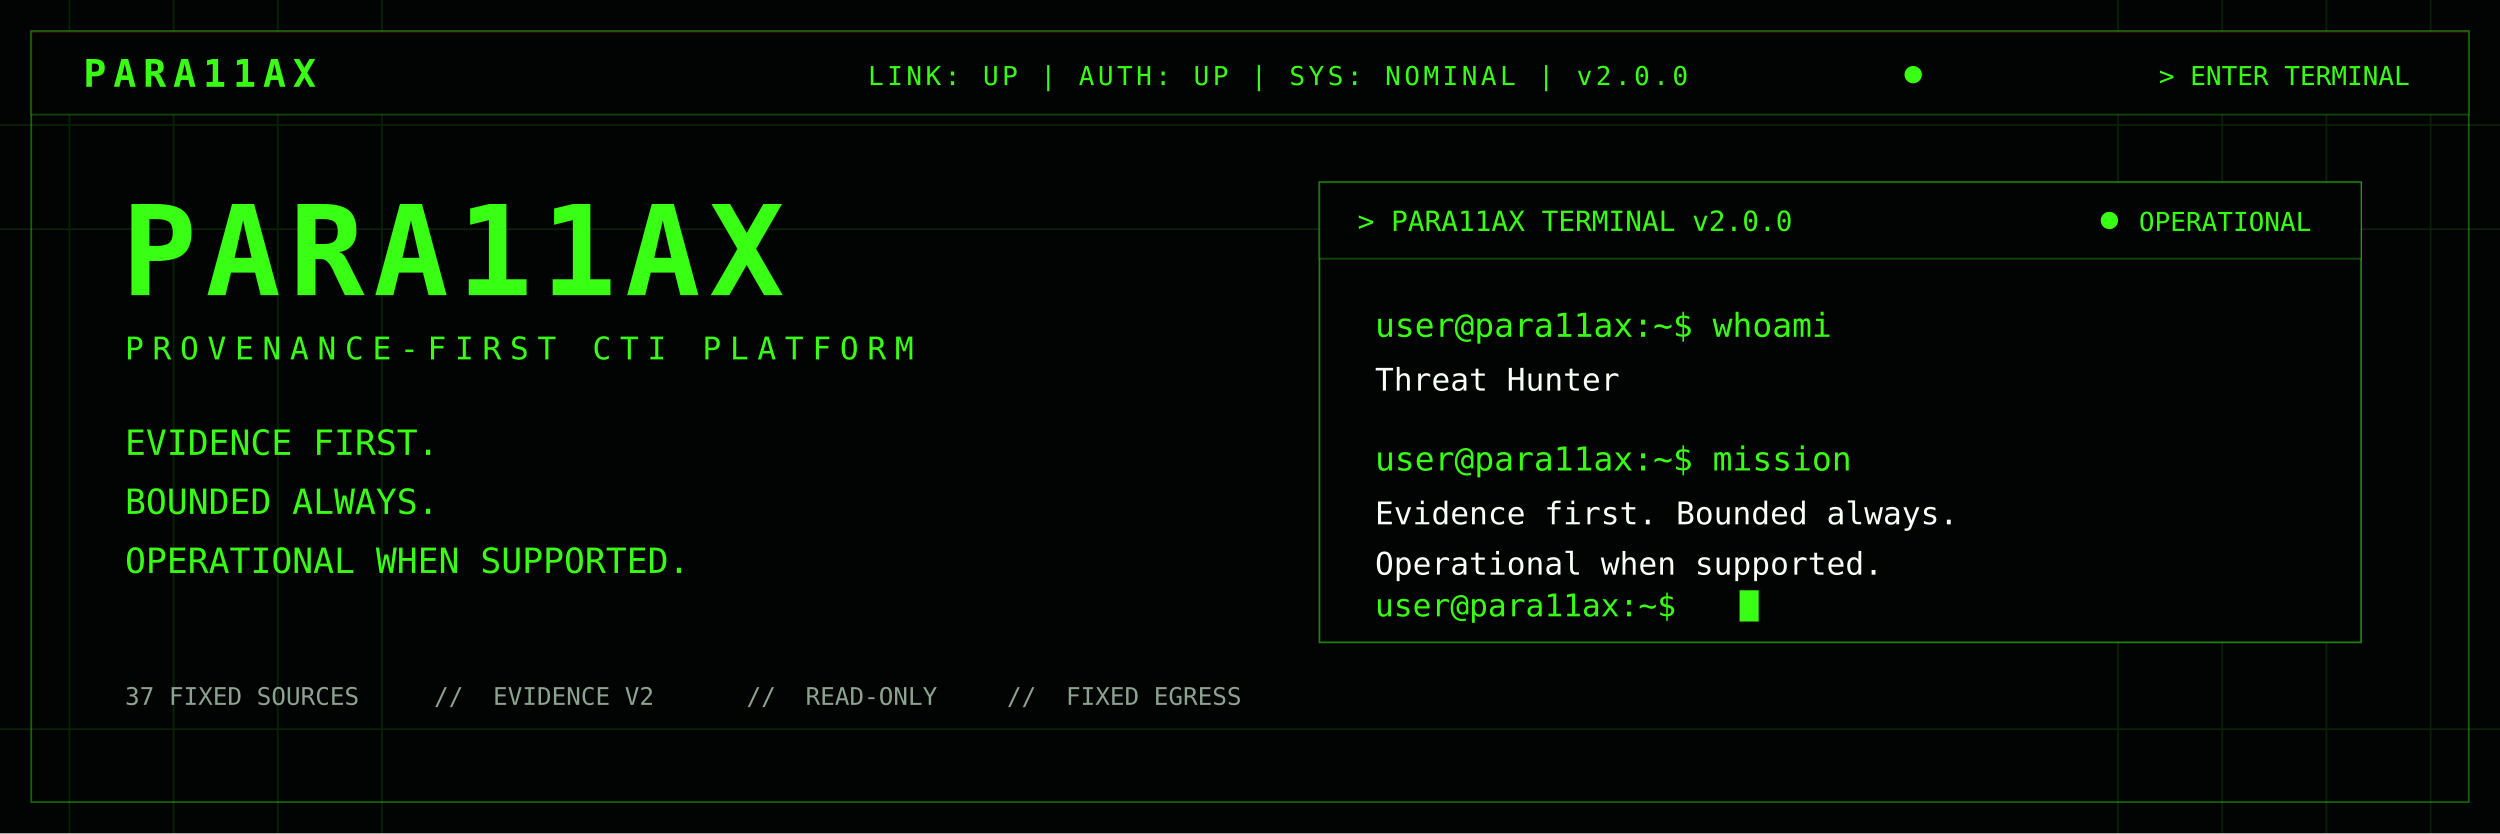
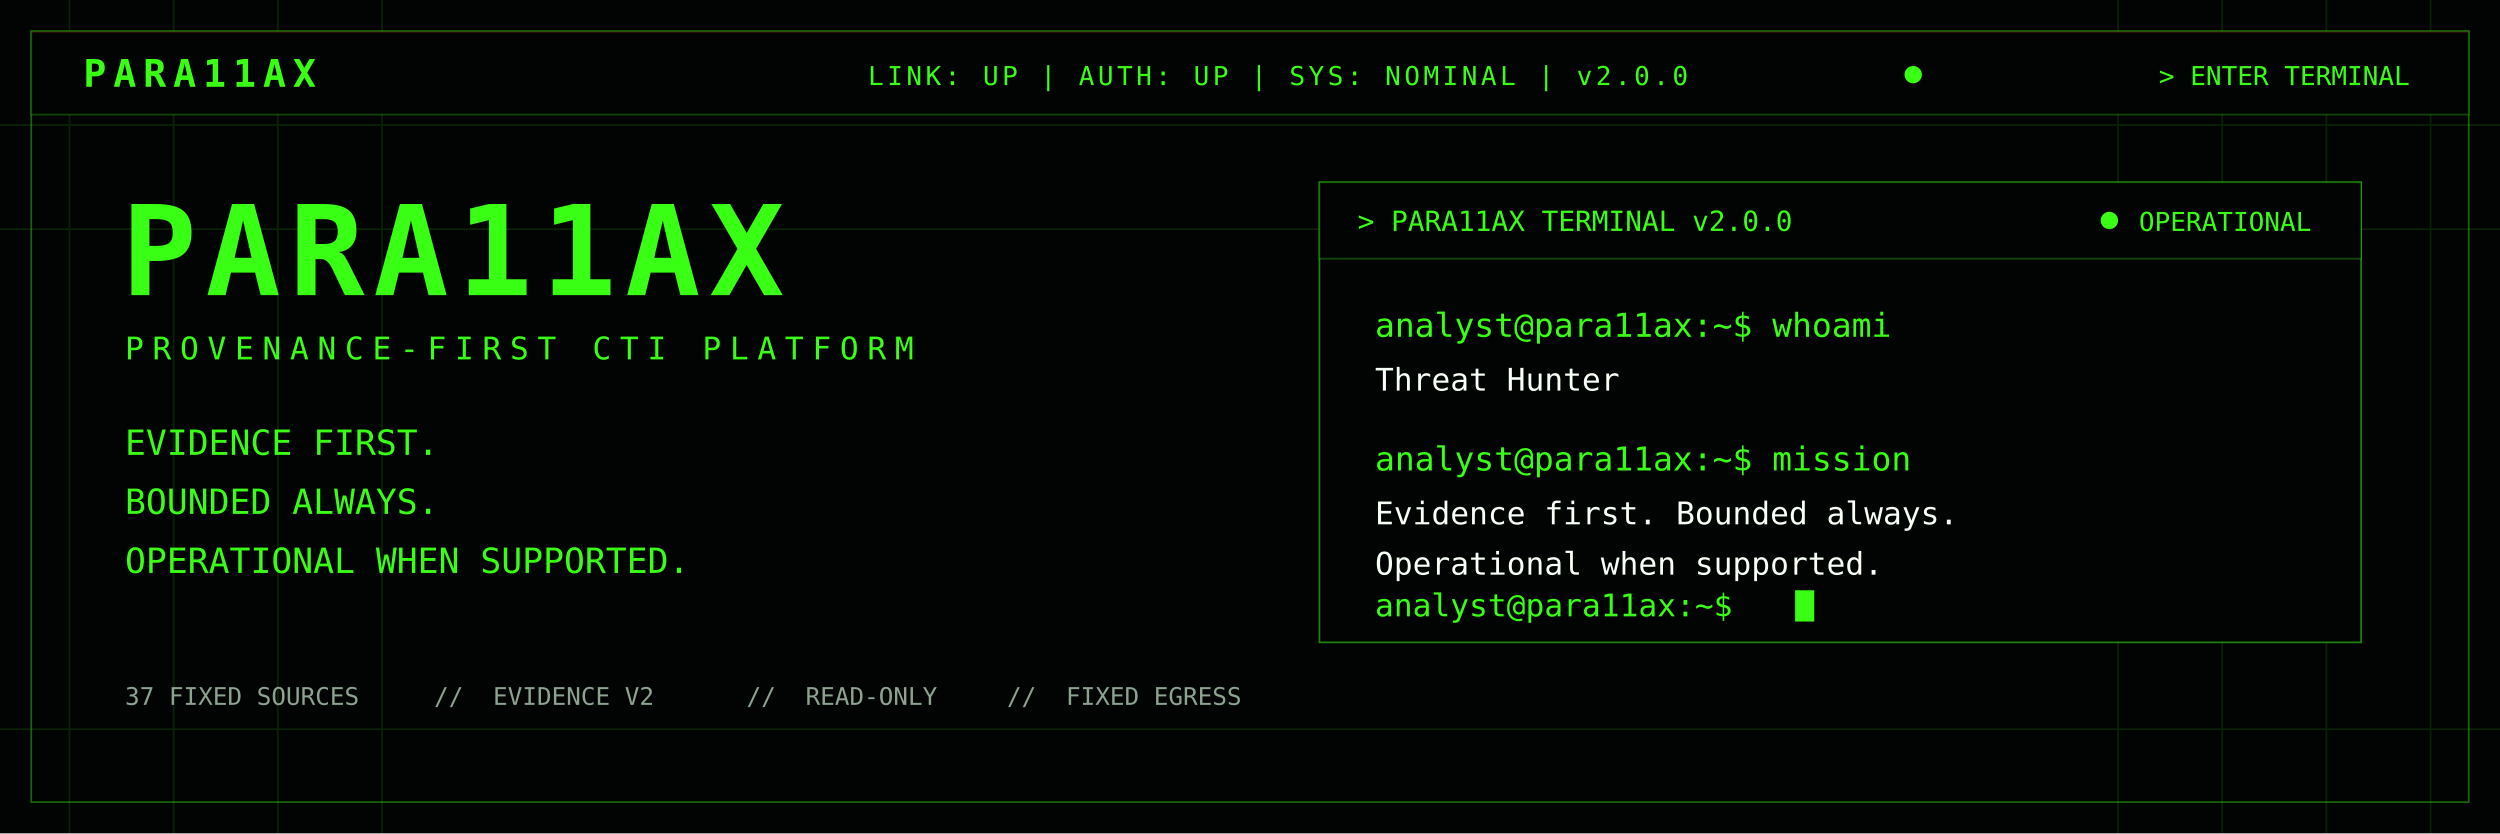
<svg xmlns="http://www.w3.org/2000/svg" viewBox="0 0 1440 480" role="img" aria-labelledby="title desc">
  <style>
  .mono{font-family:ui-monospace,SFMono-Regular,Menlo,Consolas,monospace}.g{fill:#39FF14}.w{fill:#F7FFF6}.m{fill:#8DA391}.line{stroke:#39FF14;stroke-opacity:.28}.scan{animation:scan 4.2s ease-in-out infinite}.cursor{animation:blink .9s steps(1,end) infinite}.pulse{animation:pulse 1.8s ease-in-out infinite}@keyframes scan{0%,100%{transform:translateY(0);opacity:.05}50%{transform:translateY(410px);opacity:.7}}@keyframes blink{50%{opacity:0}}@keyframes pulse{50%{opacity:.35}}@media(prefers-reduced-motion:reduce){.scan,.cursor,.pulse{animation:none}}
</style>
  <rect width="1440" height="480" fill="#020403" />
  <g opacity=".12" stroke="#39FF14" stroke-width="1">
    <path d="M40 0v480M100 0v480M160 0v480M220 0v480M1220 0v480M1280 0v480M1340 0v480M1400 0v480" />
    <path d="M0 72h1440M0 132h1440M0 420h1440" />
  </g>
  <rect x="18" y="18" width="1404" height="444" fill="none" stroke="#39FF14" stroke-opacity=".38" />
  <rect x="18" y="18" width="1404" height="48" fill="#020403" stroke="#39FF14" stroke-opacity=".26" />
  <text x="48" y="50" class="mono g" font-size="22" font-weight="700" letter-spacing="4">PARA11AX</text>
  <text x="500" y="49" class="mono g" font-size="15" letter-spacing="2">LINK: UP  |  AUTH: UP  |  SYS: NOMINAL  |  v2.0.0</text>
  <circle cx="1102" cy="43" r="5" fill="#39FF14" class="pulse" />
  <text x="1388" y="49" class="mono g" font-size="15" text-anchor="end">&gt; ENTER TERMINAL</text>
  <g class="mono">
    <text x="70" y="170" class="g" font-size="72" font-weight="900" letter-spacing="5">PARA11AX</text>
    <text x="72" y="207" class="g" font-size="18" letter-spacing="5">PROVENANCE-FIRST CTI PLATFORM</text>
    <text x="72" y="262" class="g" font-size="20">EVIDENCE FIRST.</text>
    <text x="72" y="296" class="g" font-size="20">BOUNDED ALWAYS.</text>
    <text x="72" y="330" class="g" font-size="20">OPERATIONAL WHEN SUPPORTED.</text>
  </g>
  <g class="mono">
    <rect x="760" y="105" width="600" height="265" fill="#020403" stroke="#39FF14" stroke-opacity=".5" />
    <rect x="760" y="105" width="600" height="44" fill="#020403" stroke="#39FF14" stroke-opacity=".28" />
    <text x="782" y="133" class="g" font-size="16">&gt; PARA11AX TERMINAL v2.0.0</text>
    <circle cx="1215" cy="127" r="5" fill="#39FF14" class="pulse" />
    <text x="1232" y="133" class="g" font-size="15">OPERATIONAL</text>
-     <text x="792" y="194" class="g" font-size="19">user@para11ax:~$ whoami</text>
+     <text x="792" y="194" class="g" font-size="19">analyst@para11ax:~$ whoami</text>
    <text x="792" y="225" class="w" font-size="18">Threat Hunter</text>
-     <text x="792" y="271" class="g" font-size="19">user@para11ax:~$ mission</text>
+     <text x="792" y="271" class="g" font-size="19">analyst@para11ax:~$ mission</text>
    <text x="792" y="302" class="w" font-size="18">Evidence first. Bounded always.</text>
    <text x="792" y="331" class="w" font-size="18">Operational when supported.</text>
-     <text x="792" y="355" class="g" font-size="18">user@para11ax:~$</text>
-     <rect x="1002" y="340" width="11" height="18" fill="#39FF14" class="cursor" />
+     <text x="792" y="355" class="g" font-size="18">analyst@para11ax:~$</text>
+     <rect x="1034" y="340" width="11" height="18" fill="#39FF14" class="cursor" />
  </g>
  <g class="mono" font-size="14">
    <text x="72" y="406" class="m">37 FIXED SOURCES</text>
    <text x="250" y="406" class="m">//</text>
    <text x="284" y="406" class="m">EVIDENCE V2</text>
    <text x="430" y="406" class="m">//</text>
    <text x="464" y="406" class="m">READ-ONLY</text>
    <text x="580" y="406" class="m">//</text>
    <text x="614" y="406" class="m">FIXED EGRESS</text>
  </g>
  <rect x="18" y="18" width="1404" height="1" fill="#FF2438" opacity=".15" class="scan" />
</svg>
